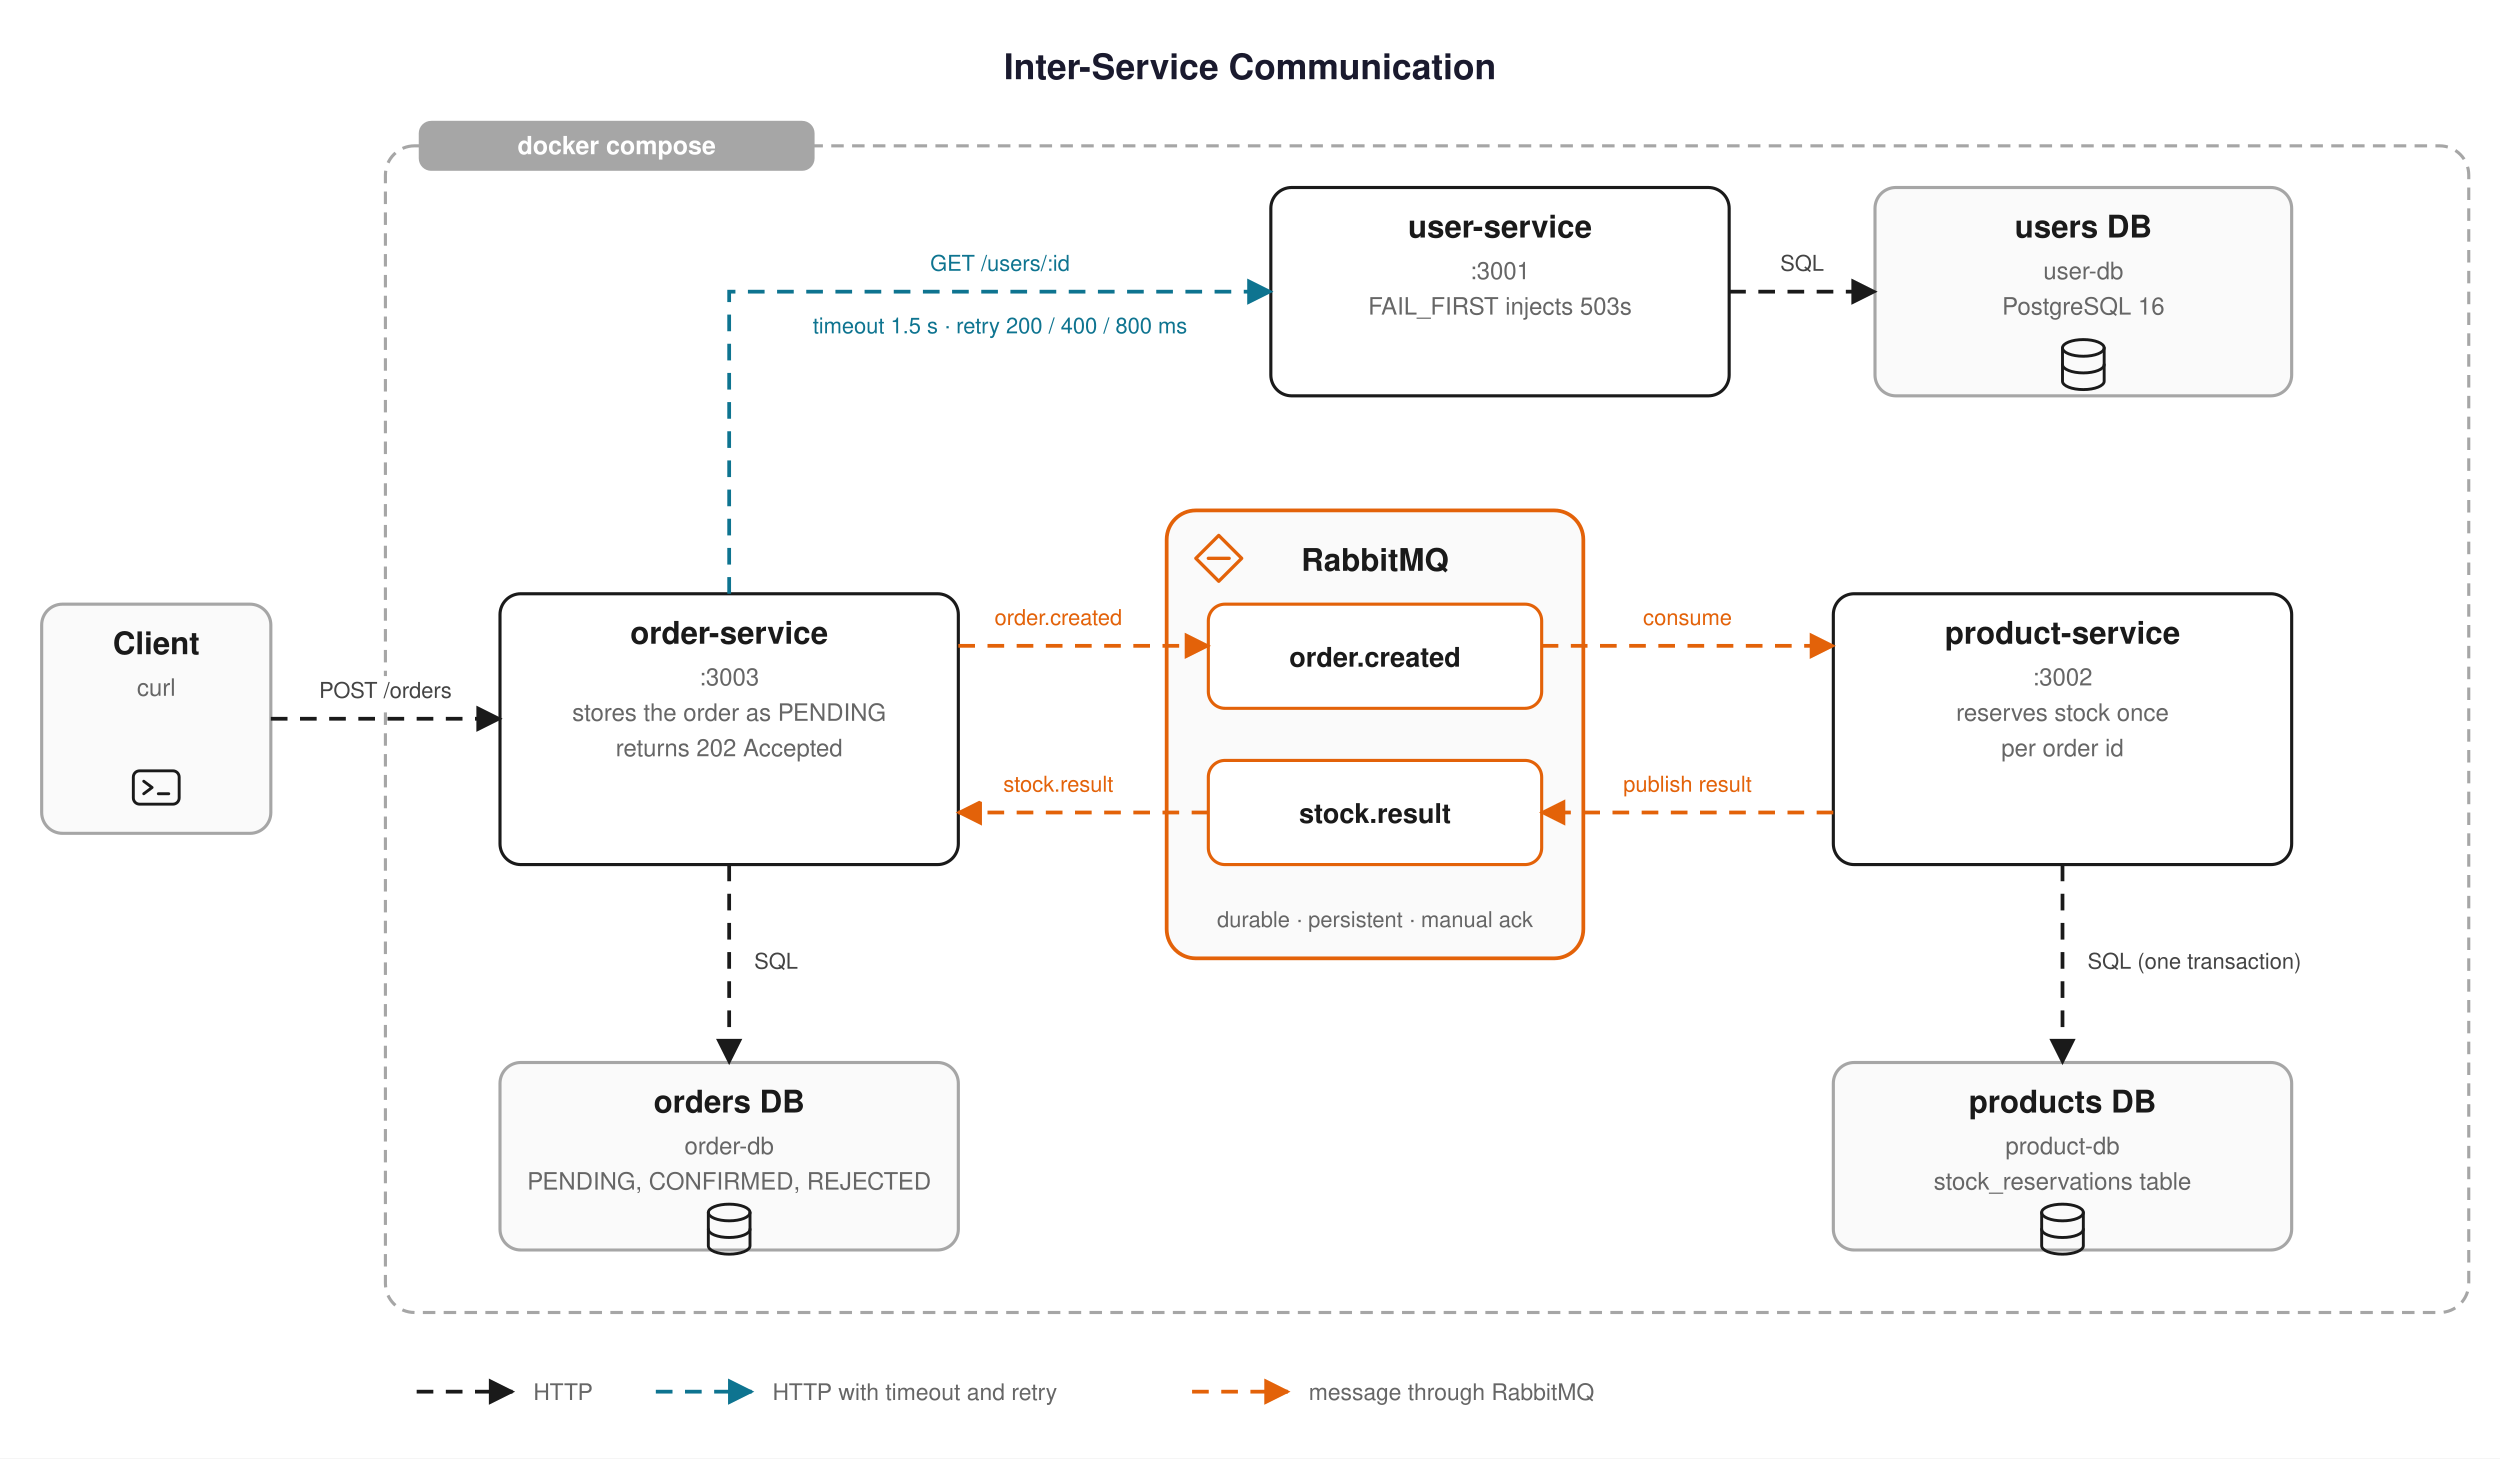
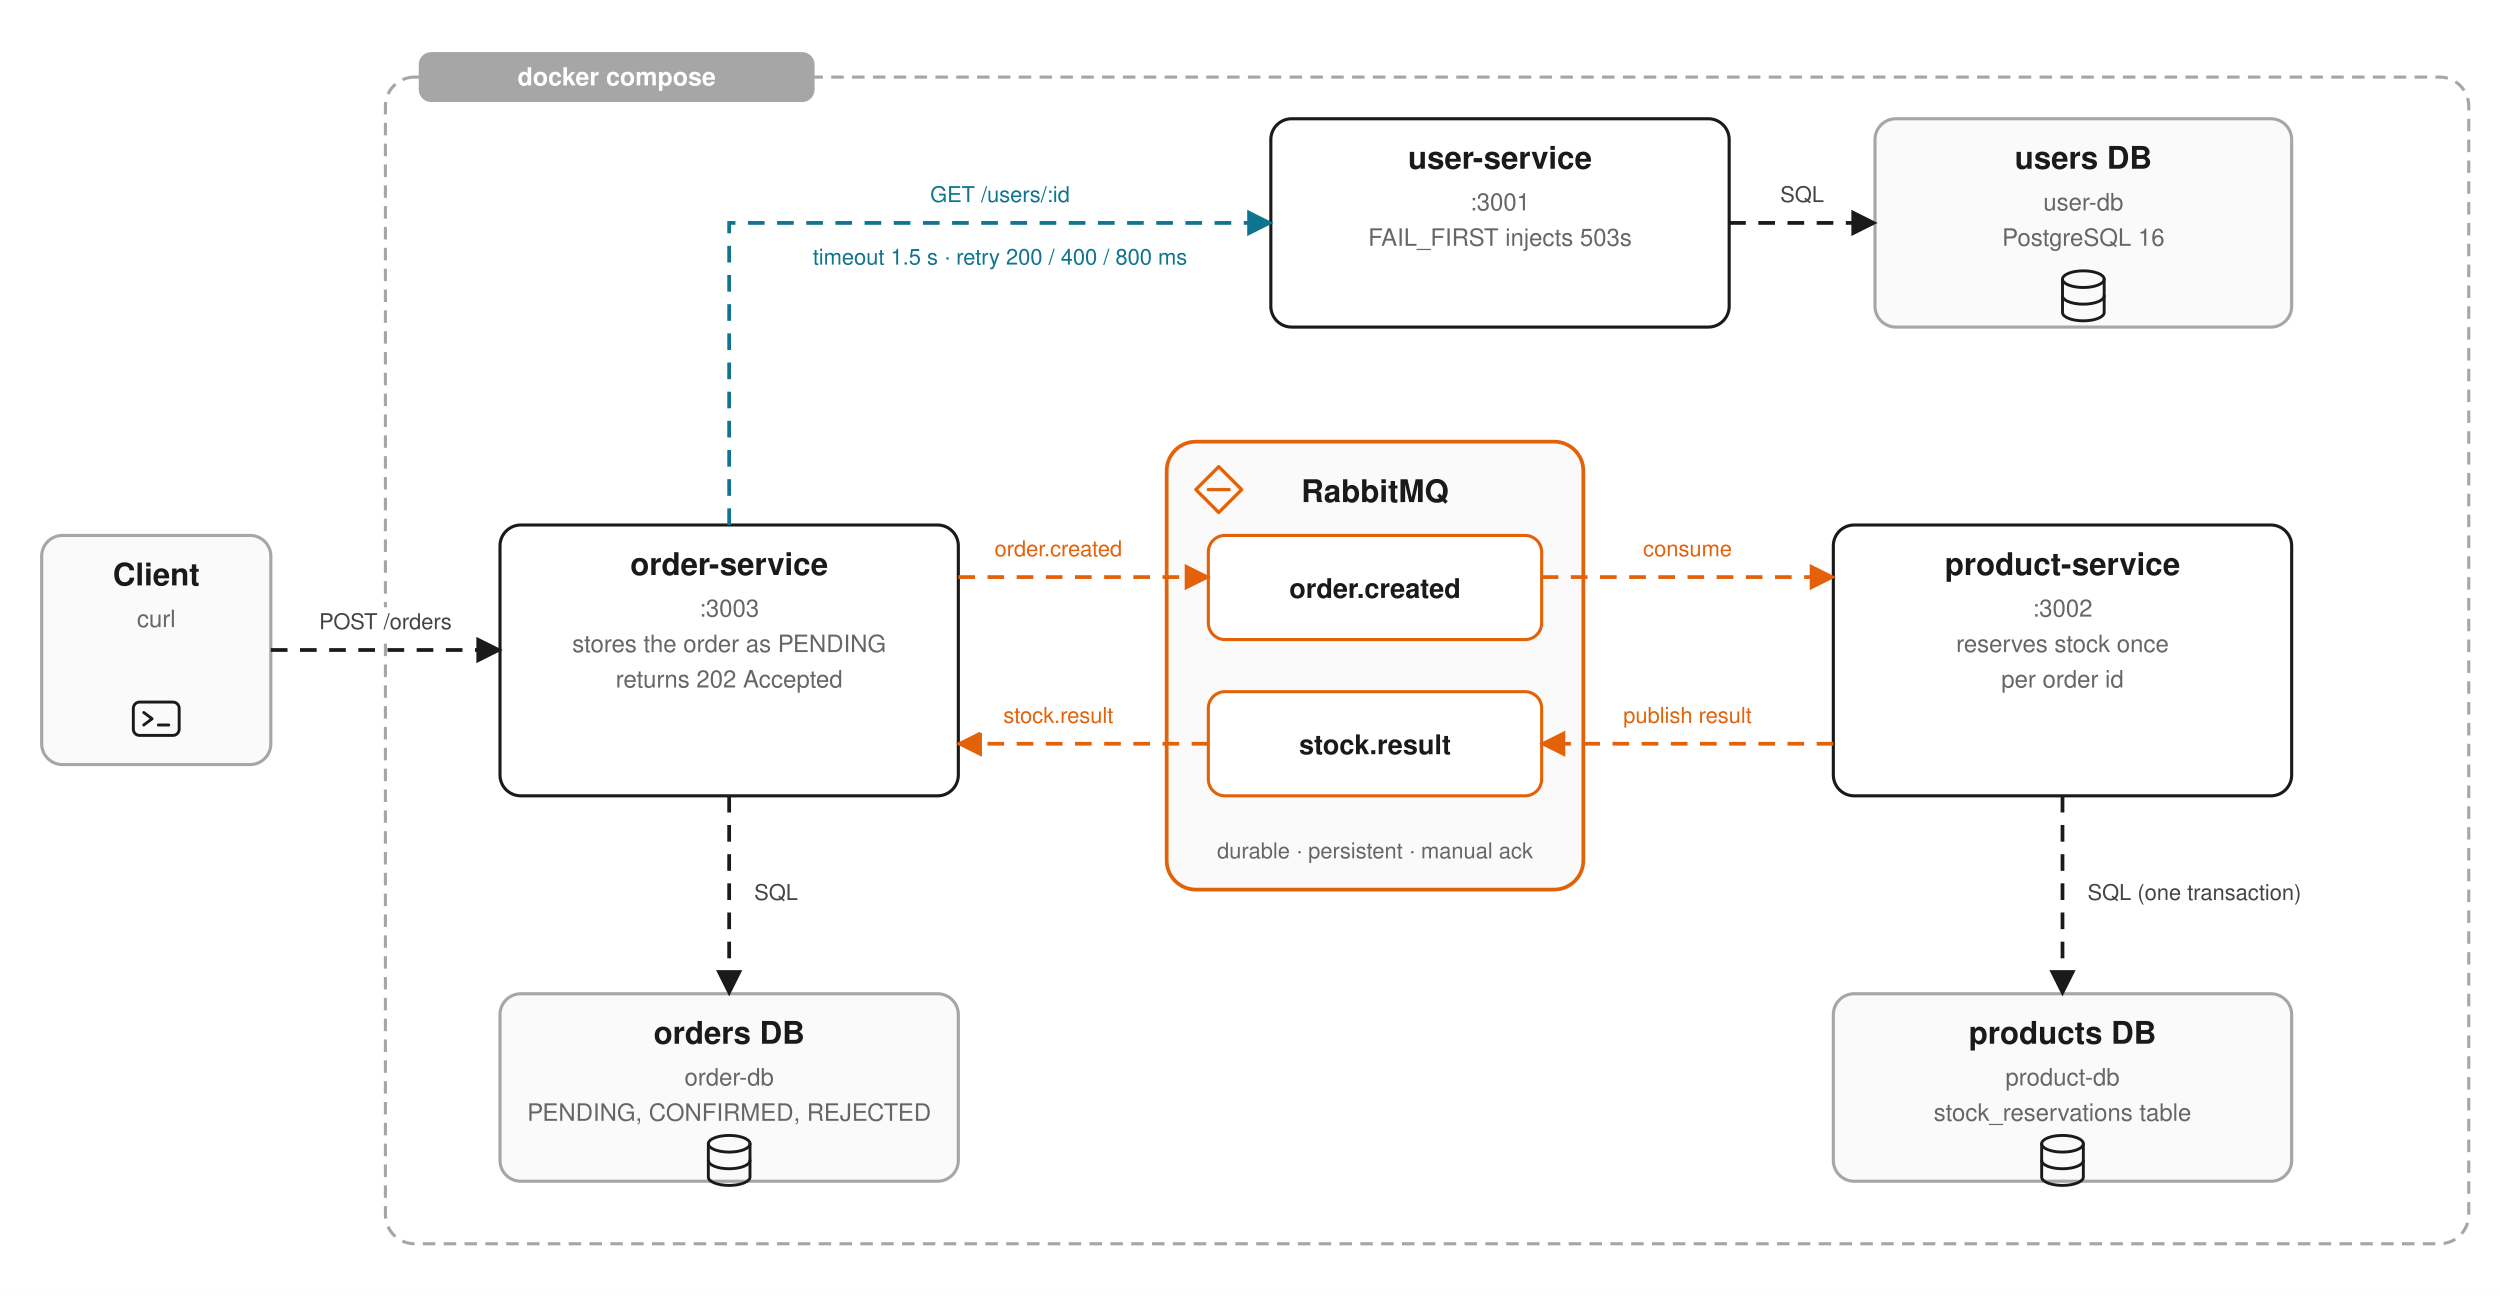
- <svg xmlns="http://www.w3.org/2000/svg" viewBox="0 0 1200 700" font-family="Helvetica, Arial, sans-serif">
-   <rect x="0" y="0" width="1200" height="700" fill="#ffffff" />
+ <svg xmlns="http://www.w3.org/2000/svg" viewBox="0 33 1200 622" font-family="Helvetica, Arial, sans-serif">
+   <rect x="0" y="33" width="1200" height="622" fill="#ffffff" />
  <defs>
    <marker id="arrow" viewBox="0 0 10 10" refX="9" refY="5" markerWidth="7" markerHeight="7" orient="auto-start-reverse">
      <path d="M0,0 L10,5 L0,10 z" fill="#1a1a1a" />
    </marker>
    <marker id="arrow-orange" viewBox="0 0 10 10" refX="9" refY="5" markerWidth="7" markerHeight="7" orient="auto-start-reverse">
      <path d="M0,0 L10,5 L0,10 z" fill="#e36209" />
    </marker>
    <marker id="arrow-teal" viewBox="0 0 10 10" refX="9" refY="5" markerWidth="7" markerHeight="7" orient="auto-start-reverse">
      <path d="M0,0 L10,5 L0,10 z" fill="#0e7490" />
    </marker>
    <marker id="arrow-red" viewBox="0 0 10 10" refX="9" refY="5" markerWidth="7" markerHeight="7" orient="auto-start-reverse">
      <path d="M0,0 L10,5 L0,10 z" fill="#b91c1c" />
    </marker>
    <marker id="arrow-grey" viewBox="0 0 10 10" refX="9" refY="5" markerWidth="7" markerHeight="7" orient="auto-start-reverse">
      <path d="M0,0 L10,5 L0,10 z" fill="#888888" />
    </marker>
  </defs>
-   <text x="600" y="38" font-size="17" font-weight="700" fill="#1a1a2e" text-anchor="middle">Inter-Service Communication</text>
  <rect x="20" y="290" width="110" height="110" rx="10" ry="10" fill="#fafafa" stroke="#a6a6a6" stroke-width="1.5" />
  <text x="75.0" y="314" font-size="15" font-weight="700" fill="#1a1a1a" text-anchor="middle">Client</text>
  <text x="75.0" y="334" font-size="11.5" font-weight="400" fill="#666666" text-anchor="middle">curl</text>
  <g transform="translate(75,378)" stroke="#1a1a1a" stroke-width="1.4" fill="none" stroke-linecap="round" stroke-linejoin="round">
    <rect x="-11" y="-8" width="22" height="16" rx="3" />
    <path d="M-6,-3 L-2,0 L-6,3" />
    <line x1="1" y1="3" x2="6" y2="3" />
  </g>
  <rect x="185" y="70" width="1000" height="560" rx="14" ry="14" fill="none" stroke="#a6a6a6" stroke-width="1.5" stroke-dasharray="6,4" />
  <rect x="201" y="58" width="190" height="24" rx="6" ry="6" fill="#a6a6a6" stroke="none" />
  <text x="296.0" y="74" font-size="12" font-weight="700" fill="#ffffff" text-anchor="middle">docker compose</text>
  <rect x="240" y="285" width="220" height="130" rx="10" ry="10" fill="#ffffff" stroke="#1a1a1a" stroke-width="1.5" />
  <text x="350.0" y="309" font-size="15" font-weight="700" fill="#1a1a1a" text-anchor="middle">order-service</text>
  <text x="350.0" y="329" font-size="11.5" font-weight="400" fill="#666666" text-anchor="middle">:3003</text>
  <text x="350.0" y="346" font-size="11.5" font-weight="400" fill="#666666" text-anchor="middle">stores the order as PENDING</text>
  <text x="350.0" y="363" font-size="11.5" font-weight="400" fill="#666666" text-anchor="middle">returns 202 Accepted</text>
  <rect x="610" y="90" width="220" height="100" rx="10" ry="10" fill="#ffffff" stroke="#1a1a1a" stroke-width="1.5" />
  <text x="720.0" y="114" font-size="15" font-weight="700" fill="#1a1a1a" text-anchor="middle">user-service</text>
  <text x="720.0" y="134" font-size="11.5" font-weight="400" fill="#666666" text-anchor="middle">:3001</text>
  <text x="720.0" y="151" font-size="11.5" font-weight="400" fill="#666666" text-anchor="middle">FAIL_FIRST injects 503s</text>
  <rect x="880" y="285" width="220" height="130" rx="10" ry="10" fill="#ffffff" stroke="#1a1a1a" stroke-width="1.5" />
  <text x="990.0" y="309" font-size="15" font-weight="700" fill="#1a1a1a" text-anchor="middle">product-service</text>
  <text x="990.0" y="329" font-size="11.5" font-weight="400" fill="#666666" text-anchor="middle">:3002</text>
  <text x="990.0" y="346" font-size="11.5" font-weight="400" fill="#666666" text-anchor="middle">reserves stock once</text>
  <text x="990.0" y="363" font-size="11.5" font-weight="400" fill="#666666" text-anchor="middle">per order id</text>
  <rect x="560" y="245" width="200" height="215" rx="14" ry="14" fill="#fafafa" stroke="#e36209" stroke-width="1.8" />
  <g transform="translate(585,268)" stroke="#e36209" stroke-width="1.6" fill="none" stroke-linecap="round" stroke-linejoin="round">
    <path d="M0,-11 L11,0 L0,11 L-11,0 z" />
    <line x1="-5" y1="0" x2="5" y2="0" />
  </g>
  <text x="660" y="274" font-size="15" font-weight="700" fill="#1a1a1a" text-anchor="middle">RabbitMQ</text>
  <rect x="580" y="290" width="160" height="50" rx="8" ry="8" fill="#ffffff" stroke="#e36209" stroke-width="1.5" />
  <text x="660" y="320" font-size="13" font-weight="700" fill="#1a1a1a" text-anchor="middle">order.created</text>
  <rect x="580" y="365" width="160" height="50" rx="8" ry="8" fill="#ffffff" stroke="#e36209" stroke-width="1.5" />
  <text x="660" y="395" font-size="13" font-weight="700" fill="#1a1a1a" text-anchor="middle">stock.result</text>
  <text x="660" y="445" font-size="10.5" font-weight="400" fill="#666666" text-anchor="middle">durable · persistent · manual ack</text>
  <rect x="240" y="510" width="220" height="90" rx="10" ry="10" fill="#fafafa" stroke="#a6a6a6" stroke-width="1.5" />
  <text x="350.0" y="534" font-size="15" font-weight="700" fill="#1a1a1a" text-anchor="middle">orders DB</text>
  <text x="350.0" y="554" font-size="11.5" font-weight="400" fill="#666666" text-anchor="middle">order-db</text>
  <text x="350.0" y="571" font-size="11.5" font-weight="400" fill="#666666" text-anchor="middle">PENDING, CONFIRMED, REJECTED</text>
  <g transform="translate(350,590)" stroke="#1a1a1a" stroke-width="1.4" fill="none" stroke-linecap="round" stroke-linejoin="round">
    <ellipse cx="0" cy="-8" rx="10" ry="4" />
    <path d="M-10,-8 V8 A10,4 0 0 0 10,8 V-8" />
    <path d="M-10,0 A10,4 0 0 0 10,0" />
  </g>
  <rect x="880" y="510" width="220" height="90" rx="10" ry="10" fill="#fafafa" stroke="#a6a6a6" stroke-width="1.5" />
  <text x="990.0" y="534" font-size="15" font-weight="700" fill="#1a1a1a" text-anchor="middle">products DB</text>
  <text x="990.0" y="554" font-size="11.5" font-weight="400" fill="#666666" text-anchor="middle">product-db</text>
  <text x="990.0" y="571" font-size="11.5" font-weight="400" fill="#666666" text-anchor="middle">stock_reservations table</text>
  <g transform="translate(990,590)" stroke="#1a1a1a" stroke-width="1.4" fill="none" stroke-linecap="round" stroke-linejoin="round">
    <ellipse cx="0" cy="-8" rx="10" ry="4" />
    <path d="M-10,-8 V8 A10,4 0 0 0 10,8 V-8" />
    <path d="M-10,0 A10,4 0 0 0 10,0" />
  </g>
  <rect x="900" y="90" width="200" height="100" rx="10" ry="10" fill="#fafafa" stroke="#a6a6a6" stroke-width="1.5" />
  <text x="1000.0" y="114" font-size="15" font-weight="700" fill="#1a1a1a" text-anchor="middle">users DB</text>
  <text x="1000.0" y="134" font-size="11.5" font-weight="400" fill="#666666" text-anchor="middle">user-db</text>
  <text x="1000.0" y="151" font-size="11.5" font-weight="400" fill="#666666" text-anchor="middle">PostgreSQL 16</text>
  <g transform="translate(1000,175)" stroke="#1a1a1a" stroke-width="1.4" fill="none" stroke-linecap="round" stroke-linejoin="round">
    <ellipse cx="0" cy="-8" rx="10" ry="4" />
    <path d="M-10,-8 V8 A10,4 0 0 0 10,8 V-8" />
    <path d="M-10,0 A10,4 0 0 0 10,0" />
  </g>
  <path d="M 130,345 H 240" fill="none" stroke="#1a1a1a" stroke-width="1.8" stroke-dasharray="8,6" marker-end="url(#arrow)">
    <animate attributeName="stroke-dashoffset" values="14;0" dur="0.8s" repeatCount="indefinite" />
  </path>
  <rect x="146" y="324.5" width="79" height="15.5" rx="3" ry="3" fill="#ffffff" stroke="none" />
  <text x="185" y="335" font-size="10.5" font-weight="400" fill="#444444" text-anchor="middle">POST /orders</text>
  <path d="M 350,285 V 140 H 610" fill="none" stroke="#0e7490" stroke-width="1.8" stroke-dasharray="8,6" marker-end="url(#arrow-teal)">
    <animate attributeName="stroke-dashoffset" values="14;0" dur="1.2s" repeatCount="indefinite" />
  </path>
  <rect x="435" y="119.5" width="90" height="15.5" rx="3" ry="3" fill="#ffffff" stroke="none" />
  <text x="480" y="130" font-size="10.5" font-weight="400" fill="#0e7490" text-anchor="middle">GET /users/:id</text>
  <rect x="358" y="149.5" width="243" height="15.5" rx="3" ry="3" fill="#ffffff" stroke="none" />
  <text x="480" y="160" font-size="10.5" font-weight="400" fill="#0e7490" text-anchor="middle">timeout 1.5 s · retry 200 / 400 / 800 ms</text>
  <path d="M 830,140 H 900" fill="none" stroke="#1a1a1a" stroke-width="1.8" stroke-dasharray="8,6" marker-end="url(#arrow)">
    <animate attributeName="stroke-dashoffset" values="14;0" dur="0.8s" repeatCount="indefinite" />
  </path>
  <rect x="852" y="119.5" width="26" height="15.5" rx="3" ry="3" fill="#ffffff" stroke="none" />
  <text x="865" y="130" font-size="10.5" font-weight="400" fill="#444444" text-anchor="middle">SQL</text>
  <path d="M 460,310 H 580" fill="none" stroke="#e36209" stroke-width="1.8" stroke-dasharray="8,6" marker-end="url(#arrow-orange)">
    <animate attributeName="stroke-dashoffset" values="14;0" dur="0.8s" repeatCount="indefinite" />
  </path>
  <rect x="466" y="289.5" width="84" height="15.5" rx="3" ry="3" fill="#ffffff" stroke="none" />
  <text x="508" y="300" font-size="10.5" font-weight="400" fill="#e36209" text-anchor="middle">order.created</text>
  <path d="M 740,310 H 880" fill="none" stroke="#e36209" stroke-width="1.8" stroke-dasharray="8,6" marker-end="url(#arrow-orange)">
    <animate attributeName="stroke-dashoffset" values="14;0" dur="0.8s" repeatCount="indefinite" />
  </path>
  <rect x="785" y="289.5" width="49" height="15.5" rx="3" ry="3" fill="#ffffff" stroke="none" />
  <text x="810" y="300" font-size="10.5" font-weight="400" fill="#e36209" text-anchor="middle">consume</text>
  <path d="M 880,390 H 740" fill="none" stroke="#e36209" stroke-width="1.8" stroke-dasharray="8,6" marker-end="url(#arrow-orange)">
    <animate attributeName="stroke-dashoffset" values="14;0" dur="0.8s" repeatCount="indefinite" />
  </path>
  <rect x="765" y="369.5" width="90" height="15.5" rx="3" ry="3" fill="#ffffff" stroke="none" />
  <text x="810" y="380" font-size="10.5" font-weight="400" fill="#e36209" text-anchor="middle">publish result</text>
  <path d="M 580,390 H 460" fill="none" stroke="#e36209" stroke-width="1.8" stroke-dasharray="8,6" marker-end="url(#arrow-orange)">
    <animate attributeName="stroke-dashoffset" values="14;0" dur="0.8s" repeatCount="indefinite" />
  </path>
  <rect x="469" y="369.5" width="79" height="15.5" rx="3" ry="3" fill="#ffffff" stroke="none" />
  <text x="508" y="380" font-size="10.5" font-weight="400" fill="#e36209" text-anchor="middle">stock.result</text>
  <path d="M 350,415 V 510" fill="none" stroke="#1a1a1a" stroke-width="1.8" stroke-dasharray="8,6" marker-end="url(#arrow)">
    <animate attributeName="stroke-dashoffset" values="14;0" dur="0.8s" repeatCount="indefinite" />
  </path>
  <text x="362" y="465" font-size="10.5" font-weight="400" fill="#444444" text-anchor="start">SQL</text>
  <path d="M 990,415 V 510" fill="none" stroke="#1a1a1a" stroke-width="1.8" stroke-dasharray="8,6" marker-end="url(#arrow)">
    <animate attributeName="stroke-dashoffset" values="14;0" dur="0.8s" repeatCount="indefinite" />
  </path>
  <text x="1002" y="465" font-size="10.5" font-weight="400" fill="#444444" text-anchor="start">SQL (one transaction)</text>
-   <path d="M 200,668 H 246" fill="none" stroke="#1a1a1a" stroke-width="1.8" stroke-dasharray="8,6" marker-end="url(#arrow)" />
-   <text x="256" y="672" font-size="11" font-weight="400" fill="#666666" text-anchor="start">HTTP</text>
-   <path d="M 314.8,668 H 360.8" fill="none" stroke="#0e7490" stroke-width="1.8" stroke-dasharray="8,6" marker-end="url(#arrow-teal)" />
-   <text x="370.8" y="672" font-size="11" font-weight="400" fill="#666666" text-anchor="start">HTTP with timeout and retry</text>
-   <path d="M 572.2,668 H 618.2" fill="none" stroke="#e36209" stroke-width="1.8" stroke-dasharray="8,6" marker-end="url(#arrow-orange)" />
-   <text x="628.2" y="672" font-size="11" font-weight="400" fill="#666666" text-anchor="start">message through RabbitMQ</text>
</svg>
